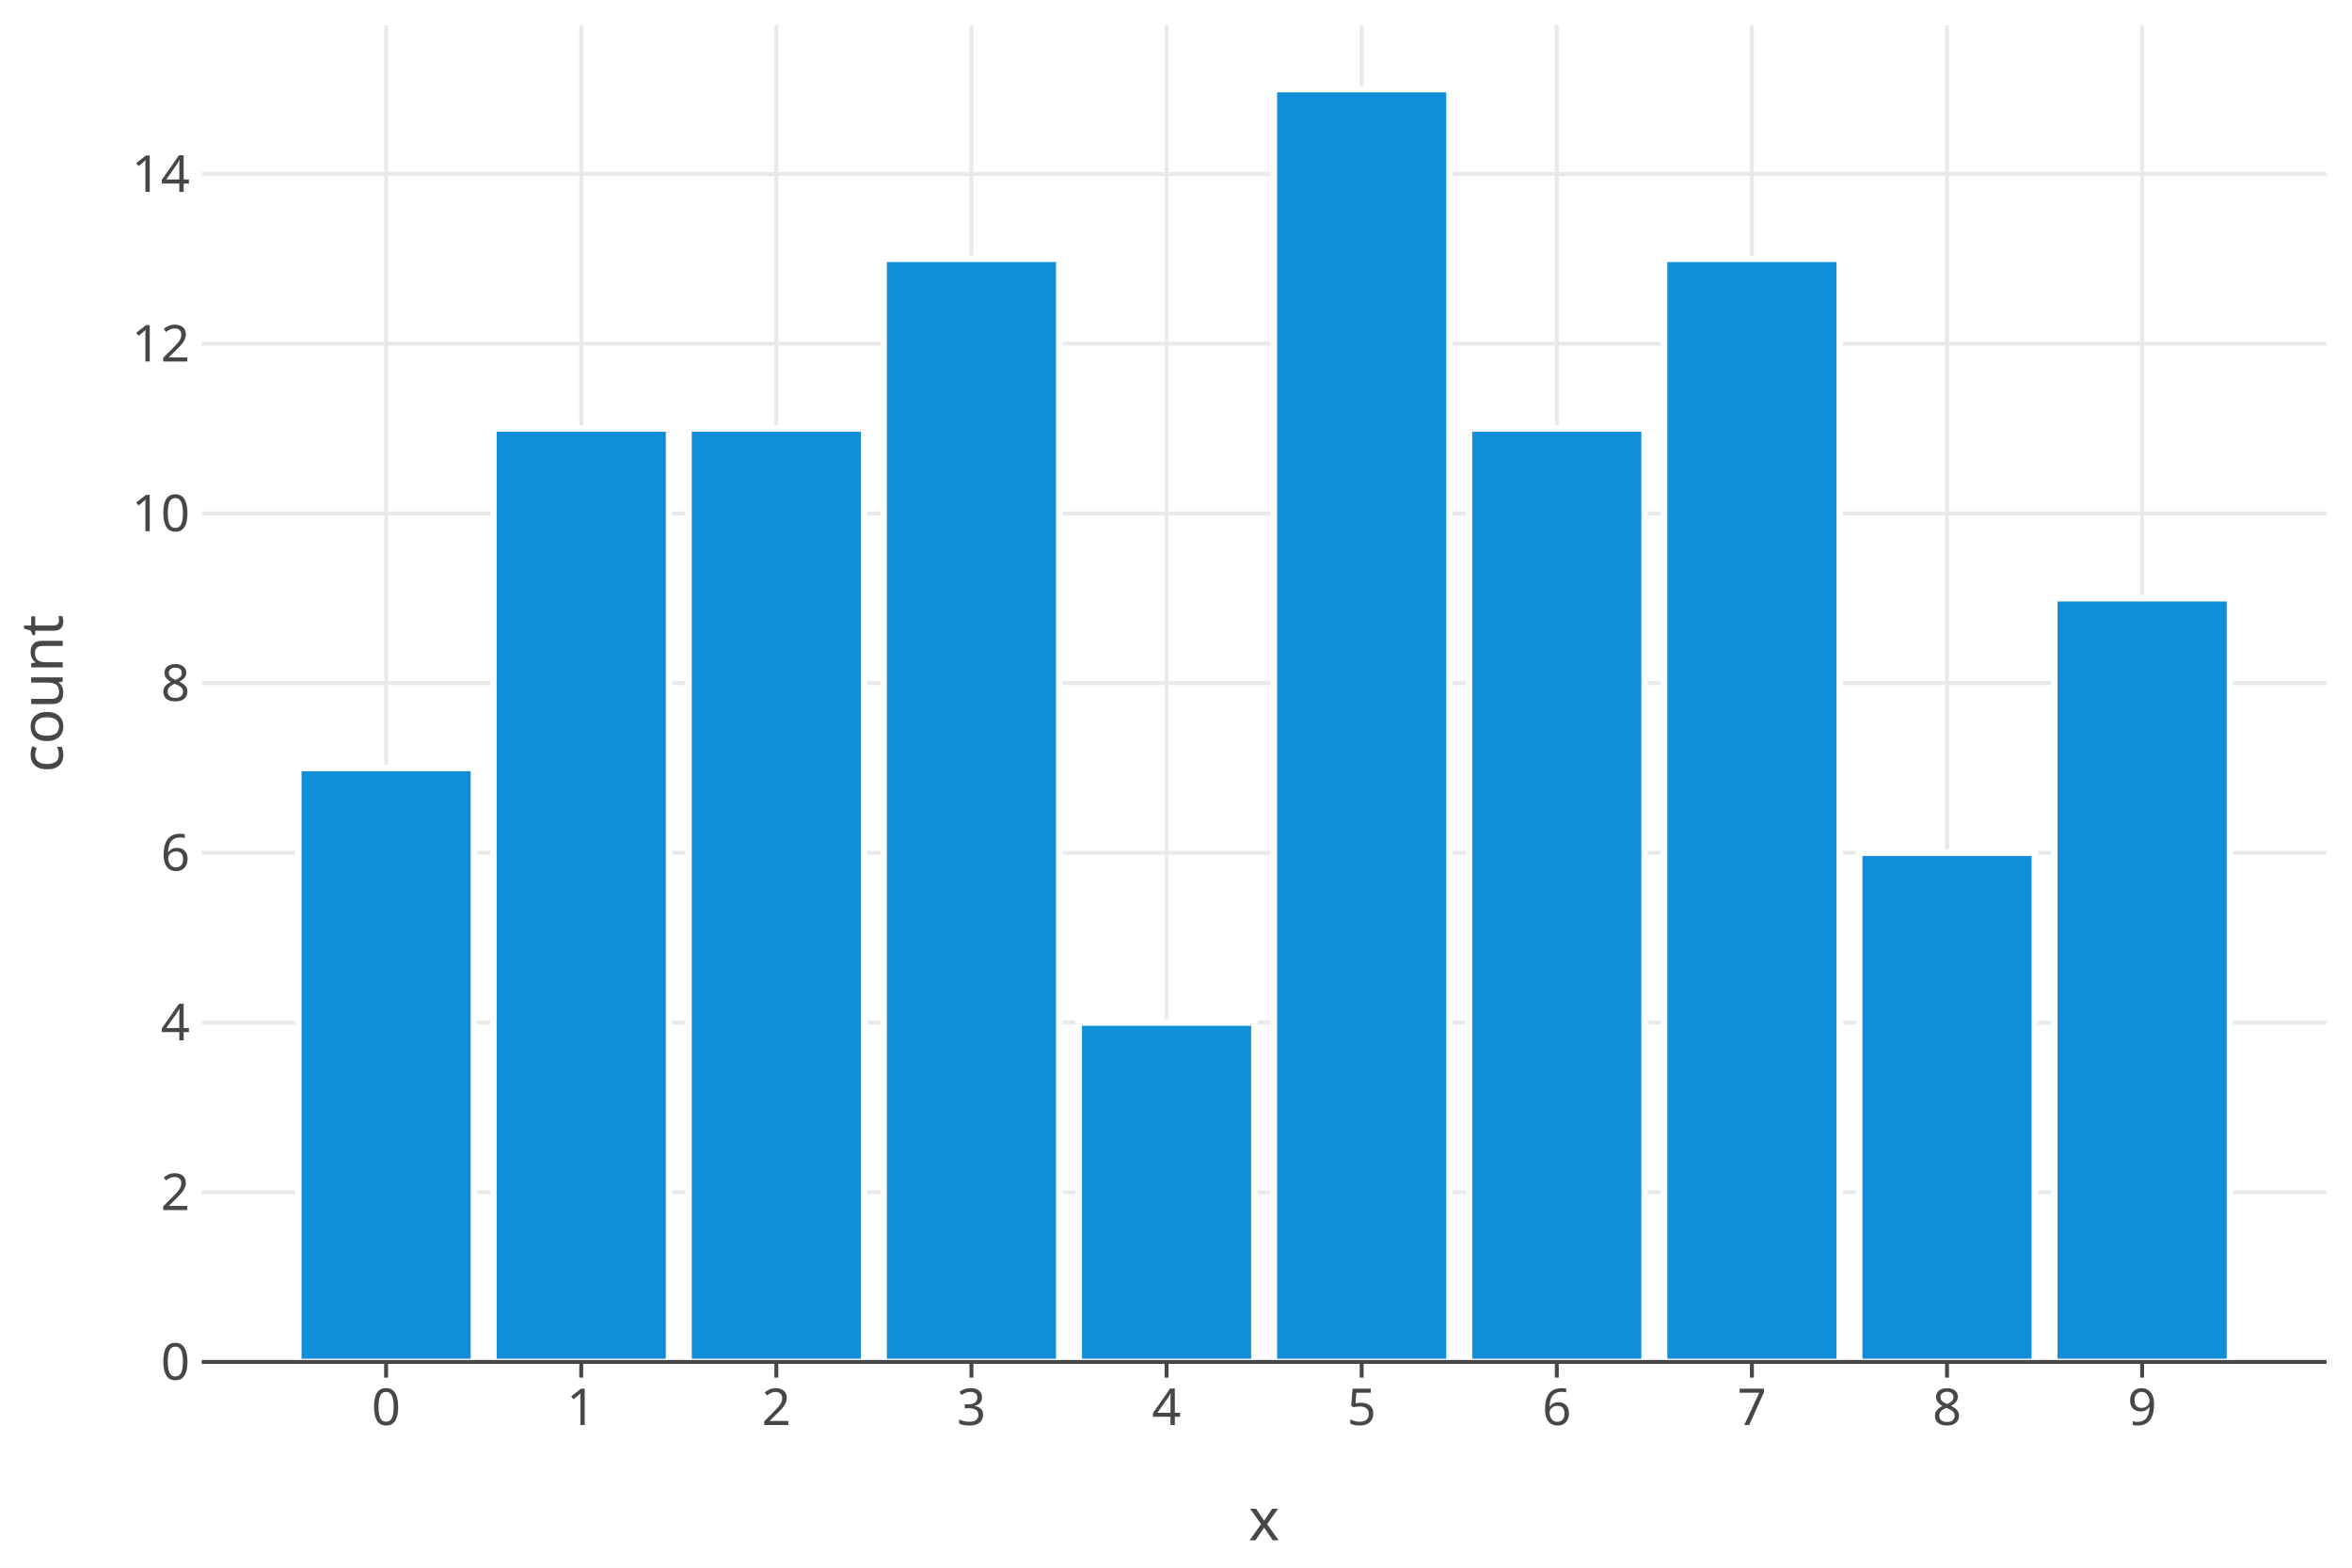
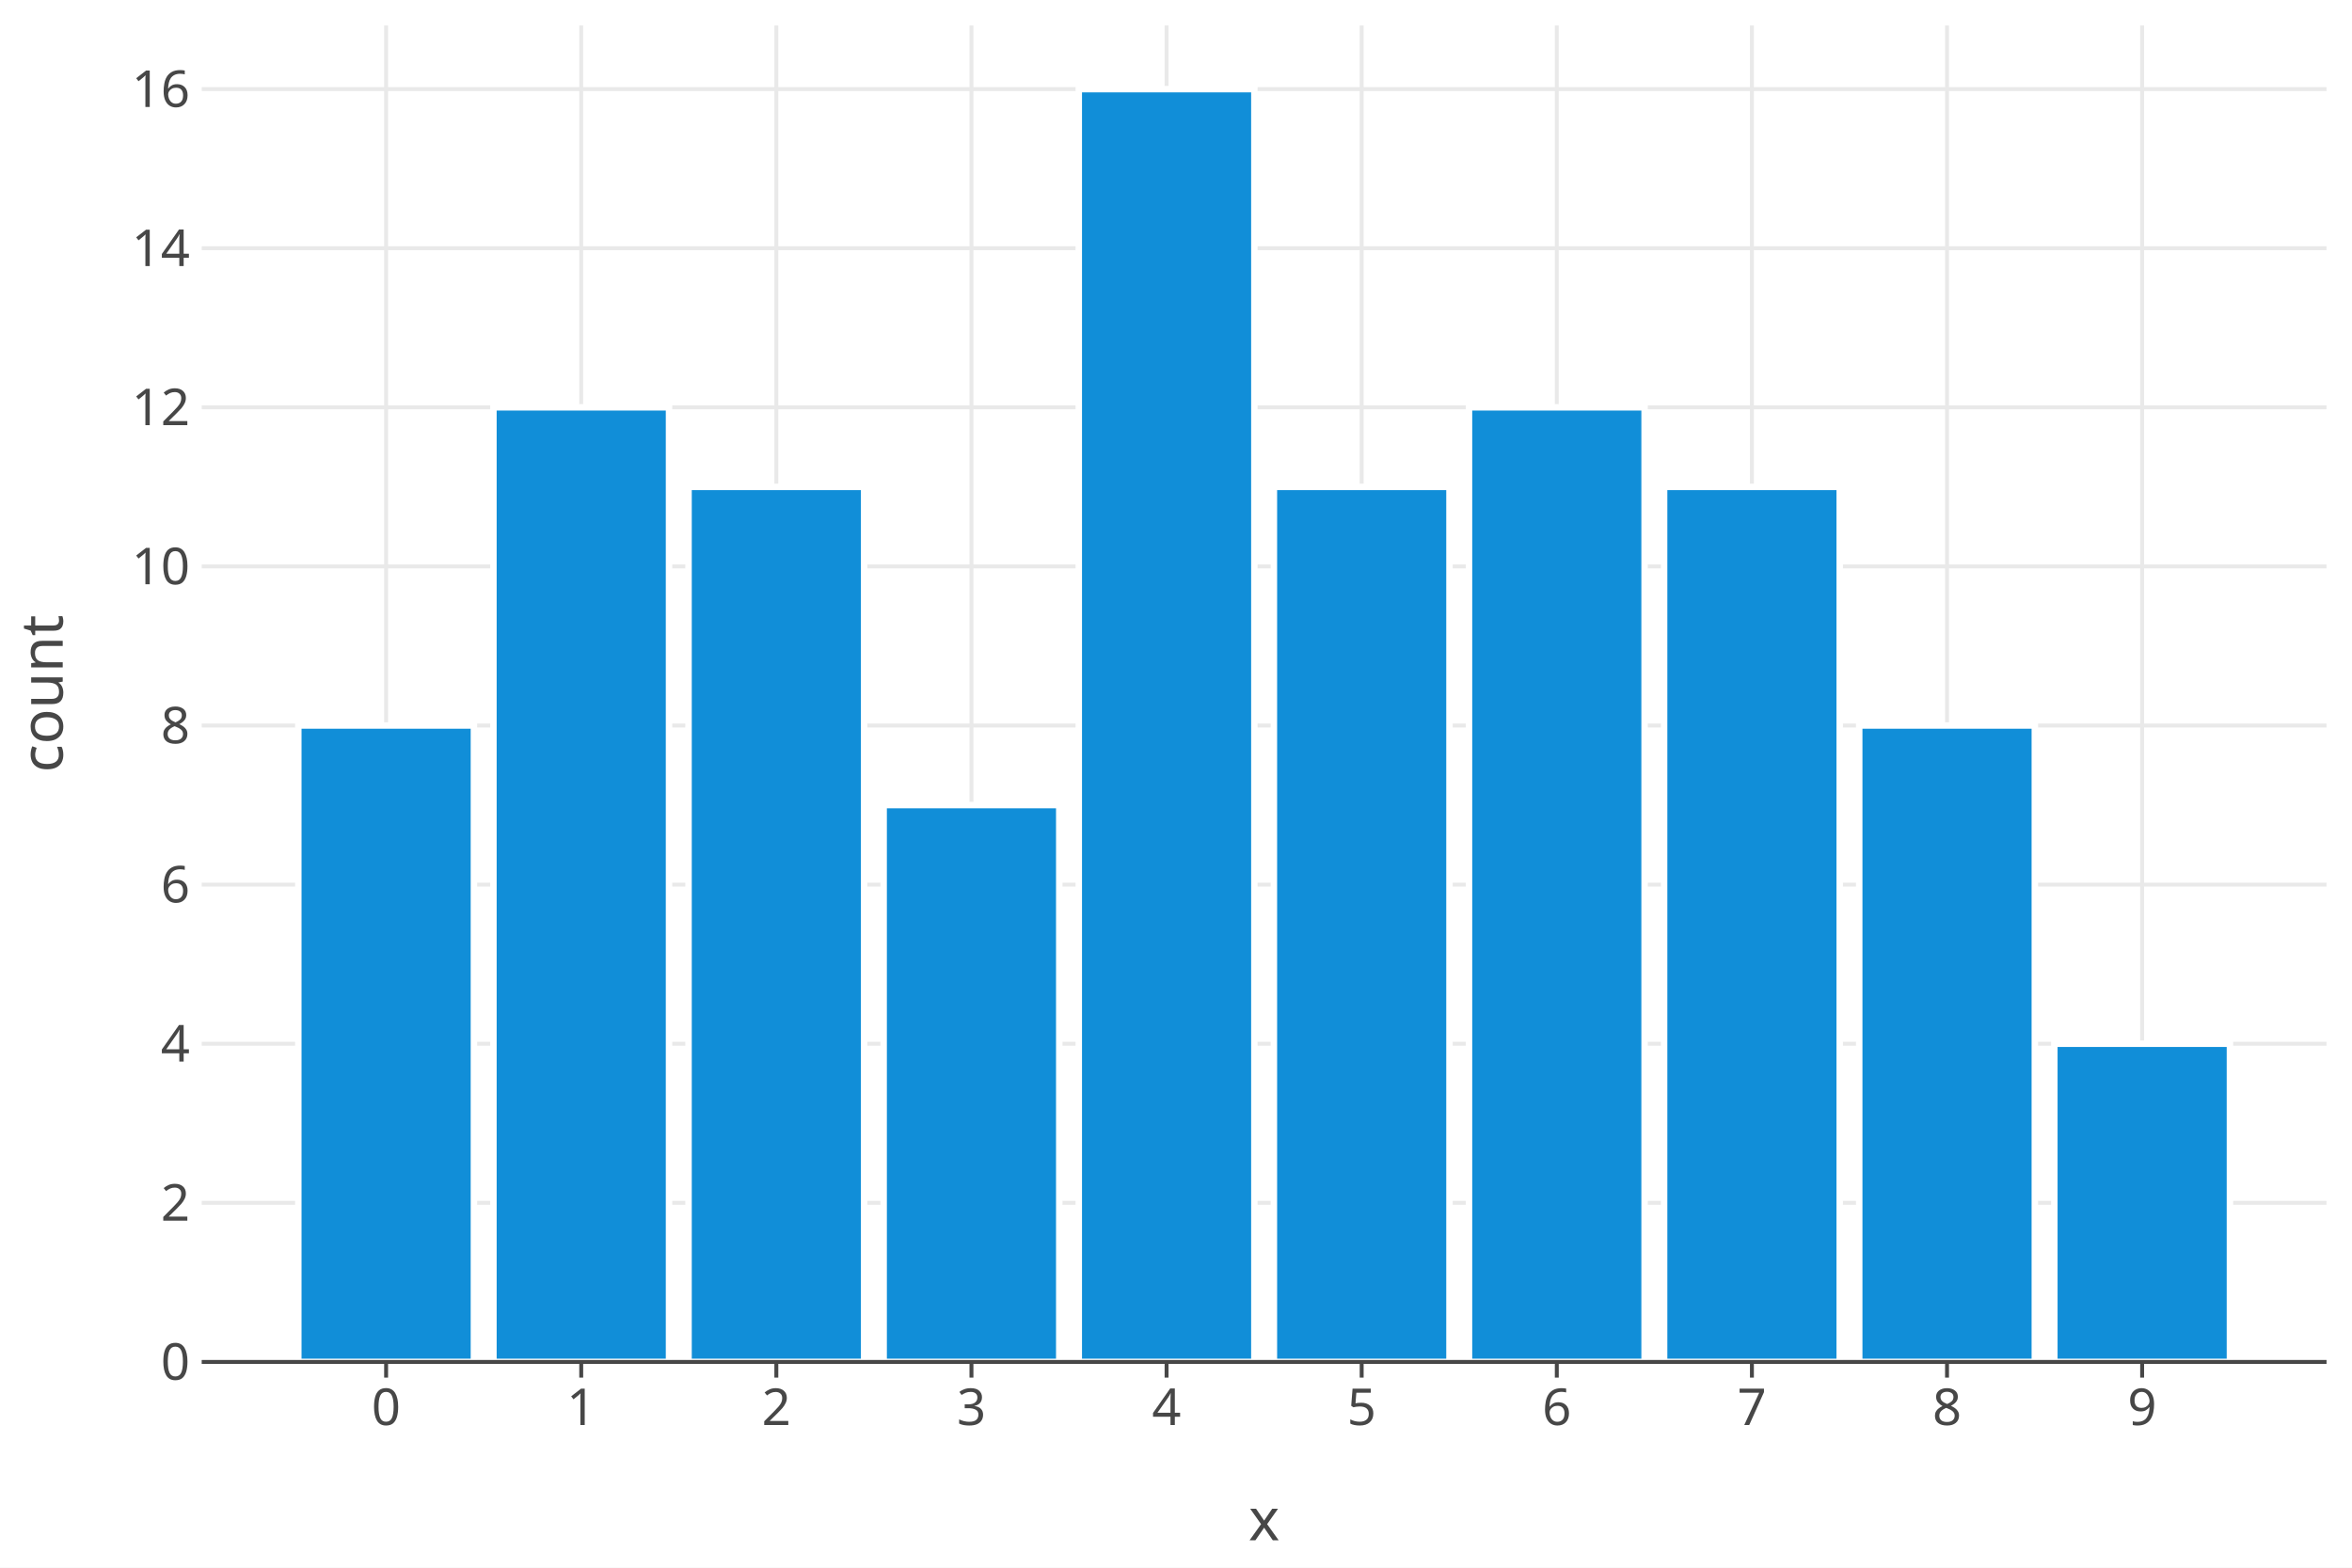
<svg xmlns="http://www.w3.org/2000/svg" display="block" class="plt-container" width="600.0" height="400.0">
  <style type="text/css">
  .plt-container {
   font-family: Lucida Grande, sans-serif;
   user-select: none;
   -webkit-user-select: none;
   -moz-user-select: none;
   -ms-user-select: none;
}
text {
   text-rendering: optimizeLegibility;
}
- #p5YMIEl .plot-title {
+ #pr7JhVS .plot-title {
   fill: #474747;
   font-family: Lucida Grande, sans-serif;
   font-size: 16.0px;
   font-weight: normal;
   font-style: normal;   
}
- #p5YMIEl .plot-subtitle {
+ #pr7JhVS .plot-subtitle {
   fill: #474747;
   font-family: Lucida Grande, sans-serif;
   font-size: 15.0px;
   font-weight: normal;
   font-style: normal;   
}
- #p5YMIEl .plot-caption {
-    fill: #474747;
-    font-family: Lucida Grande, sans-serif;
-    font-size: 13.0px;
-    font-weight: normal;
-    font-style: normal;   
- }
- #p5YMIEl .legend-title {
+ #pr7JhVS .plot-caption {
+    fill: #474747;
+    font-family: Lucida Grande, sans-serif;
+    font-size: 13.0px;
+    font-weight: normal;
+    font-style: normal;   
+ }
+ #pr7JhVS .legend-title {
   fill: #474747;
   font-family: Lucida Grande, sans-serif;
   font-size: 15.0px;
   font-weight: normal;
   font-style: normal;   
}
- #p5YMIEl .legend-item {
-    fill: #474747;
-    font-family: Lucida Grande, sans-serif;
-    font-size: 13.0px;
-    font-weight: normal;
-    font-style: normal;   
- }
- #p5YMIEl .axis-title-x {
+ #pr7JhVS .legend-item {
+    fill: #474747;
+    font-family: Lucida Grande, sans-serif;
+    font-size: 13.0px;
+    font-weight: normal;
+    font-style: normal;   
+ }
+ #pr7JhVS .axis-title-x {
   fill: #474747;
   font-family: Lucida Grande, sans-serif;
   font-size: 15.0px;
   font-weight: normal;
   font-style: normal;   
}
- #p5YMIEl .axis-text-x {
-    fill: #474747;
-    font-family: Lucida Grande, sans-serif;
-    font-size: 13.0px;
-    font-weight: normal;
-    font-style: normal;   
- }
- #dOrQI54 .axis-tooltip-text-x {
+ #pr7JhVS .axis-text-x {
+    fill: #474747;
+    font-family: Lucida Grande, sans-serif;
+    font-size: 13.0px;
+    font-weight: normal;
+    font-style: normal;   
+ }
+ #dp8OVrN .axis-tooltip-text-x {
   fill: #ffffff;
   font-family: Lucida Grande, sans-serif;
   font-size: 13.0px;
   font-weight: normal;
   font-style: normal;   
}
- #p5YMIEl .axis-title-y {
+ #pr7JhVS .axis-title-y {
   fill: #474747;
   font-family: Lucida Grande, sans-serif;
   font-size: 15.0px;
   font-weight: normal;
   font-style: normal;   
}
- #p5YMIEl .axis-text-y {
-    fill: #474747;
-    font-family: Lucida Grande, sans-serif;
-    font-size: 13.0px;
-    font-weight: normal;
-    font-style: normal;   
- }
- #dOrQI54 .axis-tooltip-text-y {
+ #pr7JhVS .axis-text-y {
+    fill: #474747;
+    font-family: Lucida Grande, sans-serif;
+    font-size: 13.0px;
+    font-weight: normal;
+    font-style: normal;   
+ }
+ #dp8OVrN .axis-tooltip-text-y {
   fill: #ffffff;
   font-family: Lucida Grande, sans-serif;
   font-size: 13.0px;
   font-weight: normal;
   font-style: normal;   
}
- #p5YMIEl .facet-strip-text-x {
-    fill: #474747;
-    font-family: Lucida Grande, sans-serif;
-    font-size: 13.0px;
-    font-weight: normal;
-    font-style: normal;   
- }
- #p5YMIEl .facet-strip-text-y {
-    fill: #474747;
-    font-family: Lucida Grande, sans-serif;
-    font-size: 13.0px;
-    font-weight: normal;
-    font-style: normal;   
- }
- #dOrQI54 .tooltip-text {
-    fill: #474747;
-    font-family: Lucida Grande, sans-serif;
-    font-size: 13.0px;
-    font-weight: normal;
-    font-style: normal;   
- }
- #dOrQI54 .tooltip-title {
+ #pr7JhVS .facet-strip-text-x {
+    fill: #474747;
+    font-family: Lucida Grande, sans-serif;
+    font-size: 13.0px;
+    font-weight: normal;
+    font-style: normal;   
+ }
+ #pr7JhVS .facet-strip-text-y {
+    fill: #474747;
+    font-family: Lucida Grande, sans-serif;
+    font-size: 13.0px;
+    font-weight: normal;
+    font-style: normal;   
+ }
+ #dp8OVrN .tooltip-text {
+    fill: #474747;
+    font-family: Lucida Grande, sans-serif;
+    font-size: 13.0px;
+    font-weight: normal;
+    font-style: normal;   
+ }
+ #dp8OVrN .tooltip-title {
   fill: #474747;
   font-family: Lucida Grande, sans-serif;
   font-size: 13.0px;
   font-weight: bold;
   font-style: normal;   
}
- #dOrQI54 .tooltip-label {
+ #dp8OVrN .tooltip-label {
   fill: #474747;
   font-family: Lucida Grande, sans-serif;
   font-size: 13.0px;
   font-weight: bold;
   font-style: normal;   
}

  </style>
-   <g id="p5YMIEl">
+   <g id="pr7JhVS">
    <path fill-rule="evenodd" fill="rgb(255,255,255)" fill-opacity="1.0" d="M0.0 0.0 L0.0 400.0 L600.0 400.0 L600.0 0.0 Z">
    </path>
    <g transform="translate(29.5 6.5 ) ">
      <g>
        <g transform="translate(21.96121 0.0 ) ">
          <g>
            <line x1="47.036" y1="0.0" x2="47.036" y2="341.0" stroke="rgb(233,233,233)" stroke-opacity="1.0" stroke-width="1.0" fill="none">
            </line>
            <line x1="96.81" y1="0.0" x2="96.81" y2="341.0" stroke="rgb(233,233,233)" stroke-opacity="1.0" stroke-width="1.0" fill="none">
            </line>
            <line x1="146.584" y1="0.0" x2="146.584" y2="341.0" stroke="rgb(233,233,233)" stroke-opacity="1.0" stroke-width="1.0" fill="none">
            </line>
            <line x1="196.358" y1="0.0" x2="196.358" y2="341.0" stroke="rgb(233,233,233)" stroke-opacity="1.0" stroke-width="1.0" fill="none">
            </line>
            <line x1="246.132" y1="0.0" x2="246.132" y2="341.0" stroke="rgb(233,233,233)" stroke-opacity="1.0" stroke-width="1.0" fill="none">
            </line>
            <line x1="295.906" y1="0.0" x2="295.906" y2="341.0" stroke="rgb(233,233,233)" stroke-opacity="1.0" stroke-width="1.0" fill="none">
            </line>
            <line x1="345.68" y1="0.0" x2="345.68" y2="341.0" stroke="rgb(233,233,233)" stroke-opacity="1.0" stroke-width="1.0" fill="none">
            </line>
            <line x1="395.454" y1="0.0" x2="395.454" y2="341.0" stroke="rgb(233,233,233)" stroke-opacity="1.0" stroke-width="1.0" fill="none">
            </line>
            <line x1="445.228" y1="0.0" x2="445.228" y2="341.0" stroke="rgb(233,233,233)" stroke-opacity="1.0" stroke-width="1.0" fill="none">
            </line>
            <line x1="495.002" y1="0.0" x2="495.002" y2="341.0" stroke="rgb(233,233,233)" stroke-opacity="1.0" stroke-width="1.0" fill="none">
            </line>
          </g>
        </g>
        <g transform="translate(21.96121 0.0 ) ">
          <g>
            <line x1="0.0" y1="341.0" x2="542.039" y2="341.0" stroke="rgb(233,233,233)" stroke-opacity="1.0" stroke-width="1.0" fill="none">
            </line>
-             <line x1="0.0" y1="297.698" x2="542.039" y2="297.698" stroke="rgb(233,233,233)" stroke-opacity="1.0" stroke-width="1.0" fill="none">
-             </line>
-             <line x1="0.0" y1="254.397" x2="542.039" y2="254.397" stroke="rgb(233,233,233)" stroke-opacity="1.0" stroke-width="1.0" fill="none">
-             </line>
-             <line x1="0.0" y1="211.095" x2="542.039" y2="211.095" stroke="rgb(233,233,233)" stroke-opacity="1.0" stroke-width="1.0" fill="none">
-             </line>
-             <line x1="0.0" y1="167.794" x2="542.039" y2="167.794" stroke="rgb(233,233,233)" stroke-opacity="1.0" stroke-width="1.0" fill="none">
-             </line>
-             <line x1="0.0" y1="124.492" x2="542.039" y2="124.492" stroke="rgb(233,233,233)" stroke-opacity="1.0" stroke-width="1.0" fill="none">
-             </line>
-             <line x1="0.0" y1="81.19" x2="542.039" y2="81.19" stroke="rgb(233,233,233)" stroke-opacity="1.0" stroke-width="1.0" fill="none">
-             </line>
-             <line x1="0.0" y1="37.889" x2="542.039" y2="37.889" stroke="rgb(233,233,233)" stroke-opacity="1.0" stroke-width="1.0" fill="none">
+             <line x1="0.0" y1="300.405" x2="542.039" y2="300.405" stroke="rgb(233,233,233)" stroke-opacity="1.0" stroke-width="1.0" fill="none">
+             </line>
+             <line x1="0.0" y1="259.81" x2="542.039" y2="259.81" stroke="rgb(233,233,233)" stroke-opacity="1.0" stroke-width="1.0" fill="none">
+             </line>
+             <line x1="0.0" y1="219.214" x2="542.039" y2="219.214" stroke="rgb(233,233,233)" stroke-opacity="1.0" stroke-width="1.0" fill="none">
+             </line>
+             <line x1="0.0" y1="178.619" x2="542.039" y2="178.619" stroke="rgb(233,233,233)" stroke-opacity="1.0" stroke-width="1.0" fill="none">
+             </line>
+             <line x1="0.0" y1="138.024" x2="542.039" y2="138.024" stroke="rgb(233,233,233)" stroke-opacity="1.0" stroke-width="1.0" fill="none">
+             </line>
+             <line x1="0.0" y1="97.429" x2="542.039" y2="97.429" stroke="rgb(233,233,233)" stroke-opacity="1.0" stroke-width="1.0" fill="none">
+             </line>
+             <line x1="0.0" y1="56.833" x2="542.039" y2="56.833" stroke="rgb(233,233,233)" stroke-opacity="1.0" stroke-width="1.0" fill="none">
+             </line>
+             <line x1="0.0" y1="16.238" x2="542.039" y2="16.238" stroke="rgb(233,233,233)" stroke-opacity="1.0" stroke-width="1.0" fill="none">
            </line>
          </g>
        </g>
      </g>
-       <g clip-path="url(#cfeoVOM)" clip-bounds-jfx="[rect (21.961, 0.0), (542.039, 341.0)]">
+       <g clip-path="url(#cqsRUVH)" clip-bounds-jfx="[rect (21.961, 0.0), (542.039, 341.0)]">
        <g transform="translate(21.96121 0.0 ) ">
          <g>
            <g>
-               <rect x="422.83" y="211.095" height="129.905" width="44.797" stroke="rgb(255,255,255)" stroke-opacity="1.0" fill="rgb(17,142,216)" fill-opacity="1.0" stroke-width="1.65">
-               </rect>
-               <rect x="24.638" y="189.444" height="151.556" width="44.797" stroke="rgb(255,255,255)" stroke-opacity="1.0" fill="rgb(17,142,216)" fill-opacity="1.0" stroke-width="1.65">
-               </rect>
-               <rect x="223.734" y="254.397" height="86.603" width="44.797" stroke="rgb(255,255,255)" stroke-opacity="1.0" fill="rgb(17,142,216)" fill-opacity="1.0" stroke-width="1.65">
-               </rect>
-               <rect x="472.604" y="146.143" height="194.857" width="44.797" stroke="rgb(255,255,255)" stroke-opacity="1.0" fill="rgb(17,142,216)" fill-opacity="1.0" stroke-width="1.65">
-               </rect>
-               <rect x="124.186" y="102.841" height="238.159" width="44.797" stroke="rgb(255,255,255)" stroke-opacity="1.0" fill="rgb(17,142,216)" fill-opacity="1.0" stroke-width="1.65">
-               </rect>
-               <rect x="273.508" y="16.238" height="324.762" width="44.797" stroke="rgb(255,255,255)" stroke-opacity="1.0" fill="rgb(17,142,216)" fill-opacity="1.0" stroke-width="1.65">
-               </rect>
-               <rect x="173.96" y="59.54" height="281.46" width="44.797" stroke="rgb(255,255,255)" stroke-opacity="1.0" fill="rgb(17,142,216)" fill-opacity="1.0" stroke-width="1.65">
-               </rect>
-               <rect x="373.056" y="59.54" height="281.46" width="44.797" stroke="rgb(255,255,255)" stroke-opacity="1.0" fill="rgb(17,142,216)" fill-opacity="1.0" stroke-width="1.65">
-               </rect>
-               <rect x="323.282" y="102.841" height="238.159" width="44.797" stroke="rgb(255,255,255)" stroke-opacity="1.0" fill="rgb(17,142,216)" fill-opacity="1.0" stroke-width="1.65">
-               </rect>
-               <rect x="74.412" y="102.841" height="238.159" width="44.797" stroke="rgb(255,255,255)" stroke-opacity="1.0" fill="rgb(17,142,216)" fill-opacity="1.0" stroke-width="1.65">
+               <rect x="323.282" y="97.429" height="243.571" width="44.797" stroke="rgb(255,255,255)" stroke-opacity="1.0" fill="rgb(17,142,216)" fill-opacity="1.0" stroke-width="1.65">
+               </rect>
+               <rect x="173.96" y="198.917" height="142.083" width="44.797" stroke="rgb(255,255,255)" stroke-opacity="1.0" fill="rgb(17,142,216)" fill-opacity="1.0" stroke-width="1.65">
+               </rect>
+               <rect x="472.604" y="259.81" height="81.19" width="44.797" stroke="rgb(255,255,255)" stroke-opacity="1.0" fill="rgb(17,142,216)" fill-opacity="1.0" stroke-width="1.65">
+               </rect>
+               <rect x="273.508" y="117.726" height="223.274" width="44.797" stroke="rgb(255,255,255)" stroke-opacity="1.0" fill="rgb(17,142,216)" fill-opacity="1.0" stroke-width="1.65">
+               </rect>
+               <rect x="422.83" y="178.619" height="162.381" width="44.797" stroke="rgb(255,255,255)" stroke-opacity="1.0" fill="rgb(17,142,216)" fill-opacity="1.0" stroke-width="1.65">
+               </rect>
+               <rect x="223.734" y="16.238" height="324.762" width="44.797" stroke="rgb(255,255,255)" stroke-opacity="1.0" fill="rgb(17,142,216)" fill-opacity="1.0" stroke-width="1.65">
+               </rect>
+               <rect x="124.186" y="117.726" height="223.274" width="44.797" stroke="rgb(255,255,255)" stroke-opacity="1.0" fill="rgb(17,142,216)" fill-opacity="1.0" stroke-width="1.65">
+               </rect>
+               <rect x="24.638" y="178.619" height="162.381" width="44.797" stroke="rgb(255,255,255)" stroke-opacity="1.0" fill="rgb(17,142,216)" fill-opacity="1.0" stroke-width="1.65">
+               </rect>
+               <rect x="373.056" y="117.726" height="223.274" width="44.797" stroke="rgb(255,255,255)" stroke-opacity="1.0" fill="rgb(17,142,216)" fill-opacity="1.0" stroke-width="1.65">
+               </rect>
+               <rect x="74.412" y="97.429" height="243.571" width="44.797" stroke="rgb(255,255,255)" stroke-opacity="1.0" fill="rgb(17,142,216)" fill-opacity="1.0" stroke-width="1.65">
              </rect>
            </g>
          </g>
        </g>
        <defs>
-           <clipPath id="cfeoVOM">
+           <clipPath id="cqsRUVH">
            <rect x="21.961" y="0.0" width="542.039" height="341.0">
            </rect>
          </clipPath>
        </defs>
      </g>
      <g>
        <g transform="translate(21.96121 341.0 ) ">
          <g transform="translate(47.03642 0.0 ) ">
            <line stroke-width="1.0" stroke="rgb(71,71,71)" stroke-opacity="1.0" x2="0.0" y2="4.0">
            </line>
            <g transform="translate(0.0 7.0 ) ">
              <text class="axis-text-x" text-anchor="middle" dy="0.7em">
                <tspan>0</tspan>
              </text>
            </g>
          </g>
          <g transform="translate(96.81042 0.0 ) ">
            <line stroke-width="1.0" stroke="rgb(71,71,71)" stroke-opacity="1.0" x2="0.0" y2="4.0">
            </line>
            <g transform="translate(0.0 7.0 ) ">
              <text class="axis-text-x" text-anchor="middle" dy="0.7em">
                <tspan>1</tspan>
              </text>
            </g>
          </g>
          <g transform="translate(146.5844 0.0 ) ">
            <line stroke-width="1.0" stroke="rgb(71,71,71)" stroke-opacity="1.0" x2="0.0" y2="4.0">
            </line>
            <g transform="translate(0.0 7.0 ) ">
              <text class="axis-text-x" text-anchor="middle" dy="0.7em">
                <tspan>2</tspan>
              </text>
            </g>
          </g>
          <g transform="translate(196.3584 0.0 ) ">
            <line stroke-width="1.0" stroke="rgb(71,71,71)" stroke-opacity="1.0" x2="0.0" y2="4.0">
            </line>
            <g transform="translate(0.0 7.0 ) ">
              <text class="axis-text-x" text-anchor="middle" dy="0.7em">
                <tspan>3</tspan>
              </text>
            </g>
          </g>
          <g transform="translate(246.1324 0.0 ) ">
            <line stroke-width="1.0" stroke="rgb(71,71,71)" stroke-opacity="1.0" x2="0.0" y2="4.0">
            </line>
            <g transform="translate(0.0 7.0 ) ">
              <text class="axis-text-x" text-anchor="middle" dy="0.7em">
                <tspan>4</tspan>
              </text>
            </g>
          </g>
          <g transform="translate(295.9064 0.0 ) ">
            <line stroke-width="1.0" stroke="rgb(71,71,71)" stroke-opacity="1.0" x2="0.0" y2="4.0">
            </line>
            <g transform="translate(0.0 7.0 ) ">
              <text class="axis-text-x" text-anchor="middle" dy="0.7em">
                <tspan>5</tspan>
              </text>
            </g>
          </g>
          <g transform="translate(345.6804 0.0 ) ">
            <line stroke-width="1.0" stroke="rgb(71,71,71)" stroke-opacity="1.0" x2="0.0" y2="4.0">
            </line>
            <g transform="translate(0.0 7.0 ) ">
              <text class="axis-text-x" text-anchor="middle" dy="0.7em">
                <tspan>6</tspan>
              </text>
            </g>
          </g>
          <g transform="translate(395.4544 0.0 ) ">
            <line stroke-width="1.0" stroke="rgb(71,71,71)" stroke-opacity="1.0" x2="0.0" y2="4.0">
            </line>
            <g transform="translate(0.0 7.0 ) ">
              <text class="axis-text-x" text-anchor="middle" dy="0.7em">
                <tspan>7</tspan>
              </text>
            </g>
          </g>
          <g transform="translate(445.2284 0.0 ) ">
            <line stroke-width="1.0" stroke="rgb(71,71,71)" stroke-opacity="1.0" x2="0.0" y2="4.0">
            </line>
            <g transform="translate(0.0 7.0 ) ">
              <text class="axis-text-x" text-anchor="middle" dy="0.7em">
                <tspan>8</tspan>
              </text>
            </g>
          </g>
          <g transform="translate(495.0024 0.0 ) ">
            <line stroke-width="1.0" stroke="rgb(71,71,71)" stroke-opacity="1.0" x2="0.0" y2="4.0">
            </line>
            <g transform="translate(0.0 7.0 ) ">
              <text class="axis-text-x" text-anchor="middle" dy="0.7em">
                <tspan>9</tspan>
              </text>
            </g>
          </g>
          <line x1="0.0" y1="0.0" x2="542.039" y2="0.0" stroke-width="1.0" stroke="rgb(71,71,71)" stroke-opacity="1.0">
          </line>
        </g>
        <g transform="translate(21.96121 0.0 ) ">
          <g transform="translate(0.0 341.0 ) ">
            <g transform="translate(-3.0 0.0 ) ">
              <text class="axis-text-y" text-anchor="end" dy="0.35em">
                <tspan>0</tspan>
              </text>
            </g>
          </g>
-           <g transform="translate(0.0 297.6984 ) ">
+           <g transform="translate(0.0 300.4048 ) ">
            <g transform="translate(-3.0 0.0 ) ">
              <text class="axis-text-y" text-anchor="end" dy="0.35em">
                <tspan>2</tspan>
              </text>
            </g>
          </g>
-           <g transform="translate(0.0 254.3968 ) ">
+           <g transform="translate(0.0 259.8095 ) ">
            <g transform="translate(-3.0 0.0 ) ">
              <text class="axis-text-y" text-anchor="end" dy="0.35em">
                <tspan>4</tspan>
              </text>
            </g>
          </g>
-           <g transform="translate(0.0 211.0952 ) ">
+           <g transform="translate(0.0 219.2143 ) ">
            <g transform="translate(-3.0 0.0 ) ">
              <text class="axis-text-y" text-anchor="end" dy="0.35em">
                <tspan>6</tspan>
              </text>
            </g>
          </g>
-           <g transform="translate(0.0 167.7937 ) ">
+           <g transform="translate(0.0 178.619 ) ">
            <g transform="translate(-3.0 0.0 ) ">
              <text class="axis-text-y" text-anchor="end" dy="0.35em">
                <tspan>8</tspan>
              </text>
            </g>
          </g>
-           <g transform="translate(0.0 124.4921 ) ">
+           <g transform="translate(0.0 138.0238 ) ">
            <g transform="translate(-3.0 0.0 ) ">
              <text class="axis-text-y" text-anchor="end" dy="0.35em">
                <tspan>10</tspan>
              </text>
            </g>
          </g>
-           <g transform="translate(0.0 81.19048 ) ">
+           <g transform="translate(0.0 97.42857 ) ">
            <g transform="translate(-3.0 0.0 ) ">
              <text class="axis-text-y" text-anchor="end" dy="0.35em">
                <tspan>12</tspan>
              </text>
            </g>
          </g>
-           <g transform="translate(0.0 37.88889 ) ">
+           <g transform="translate(0.0 56.83333 ) ">
            <g transform="translate(-3.0 0.0 ) ">
              <text class="axis-text-y" text-anchor="end" dy="0.35em">
                <tspan>14</tspan>
+               </text>
+             </g>
+           </g>
+           <g transform="translate(0.0 16.2381 ) ">
+             <g transform="translate(-3.0 0.0 ) ">
+               <text class="axis-text-y" text-anchor="end" dy="0.35em">
+                 <tspan>16</tspan>
              </text>
            </g>
          </g>
        </g>
      </g>
    </g>
    <g transform="translate(16.0 177.0 ) rotate(-90.0 ) ">
      <text class="axis-title-y" y="0.0" text-anchor="middle">
        <tspan>count</tspan>
      </text>
    </g>
    <g transform="translate(322.4806 393.0 ) ">
      <text class="axis-title-x" y="0.0" text-anchor="middle">
        <tspan>x</tspan>
      </text>
    </g>
    <path fill="rgb(0,0,0)" fill-opacity="0.0" stroke="rgb(71,71,71)" stroke-opacity="1.0" stroke-width="0.0" d="M0.0 0.0 L0.0 400.0 L600.0 400.0 L600.0 0.0 Z">
    </path>
  </g>
-   <g id="dOrQI54">
+   <g id="dp8OVrN">
  </g>
</svg>
